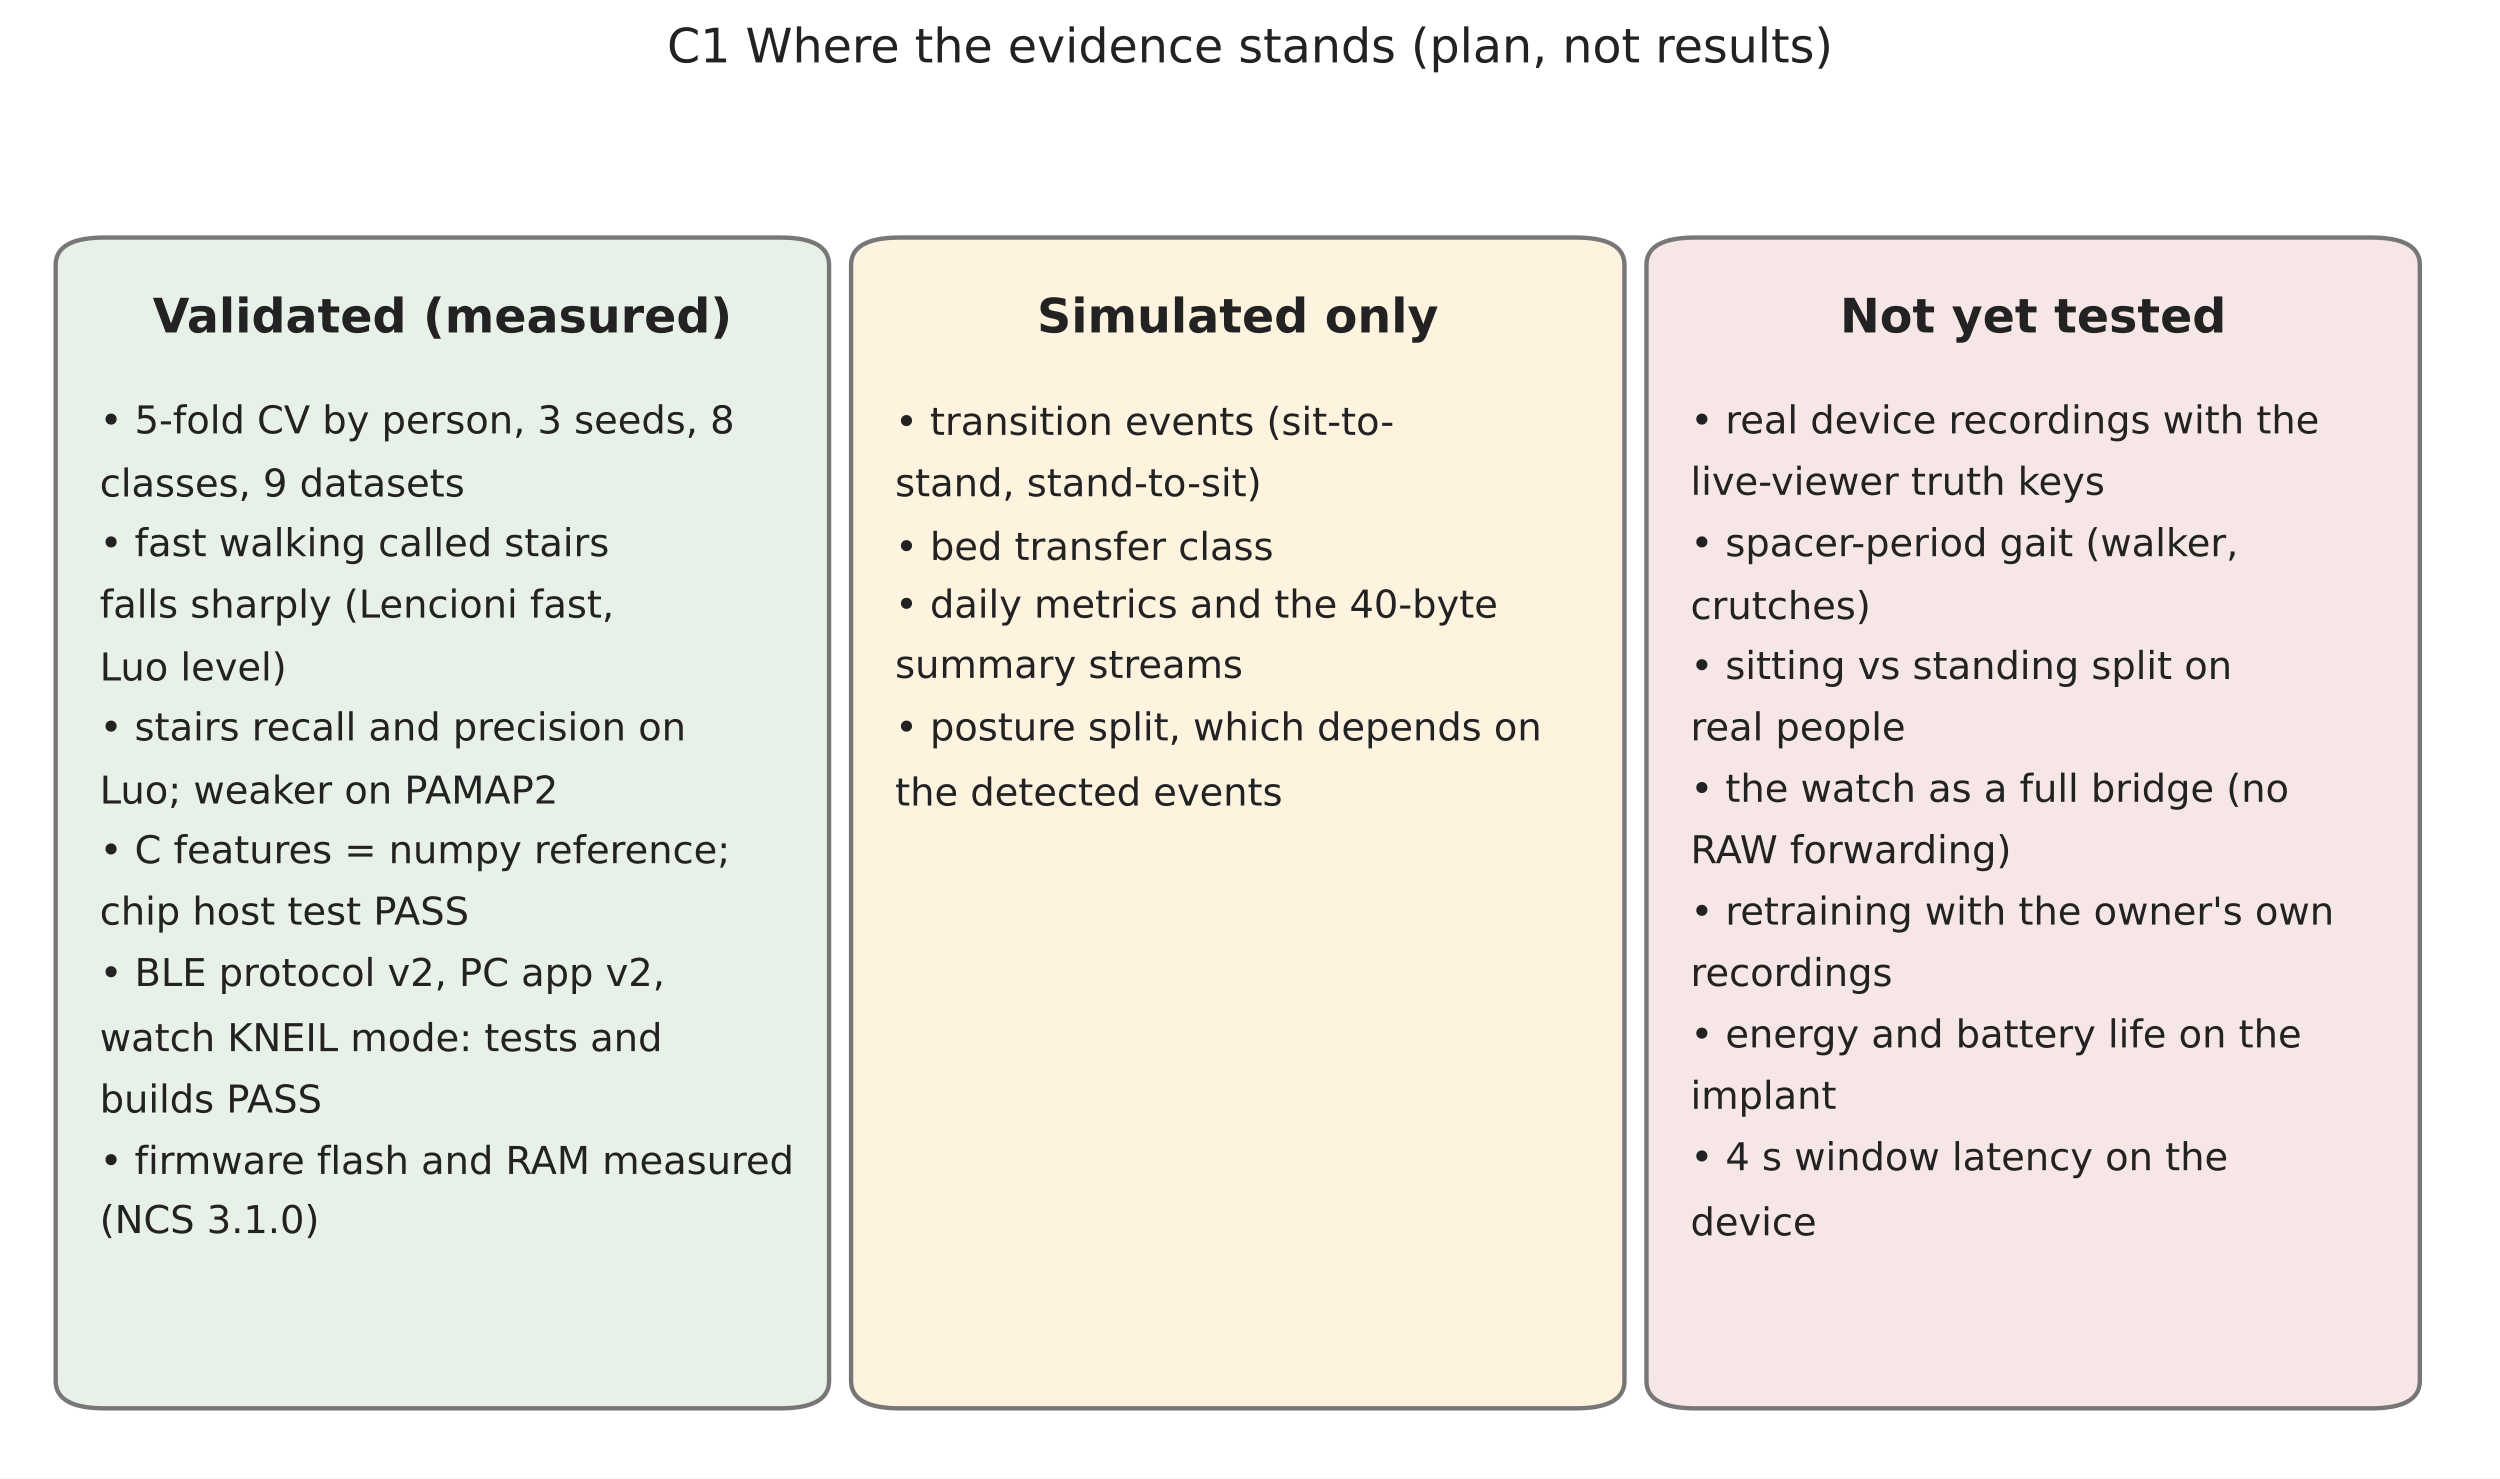
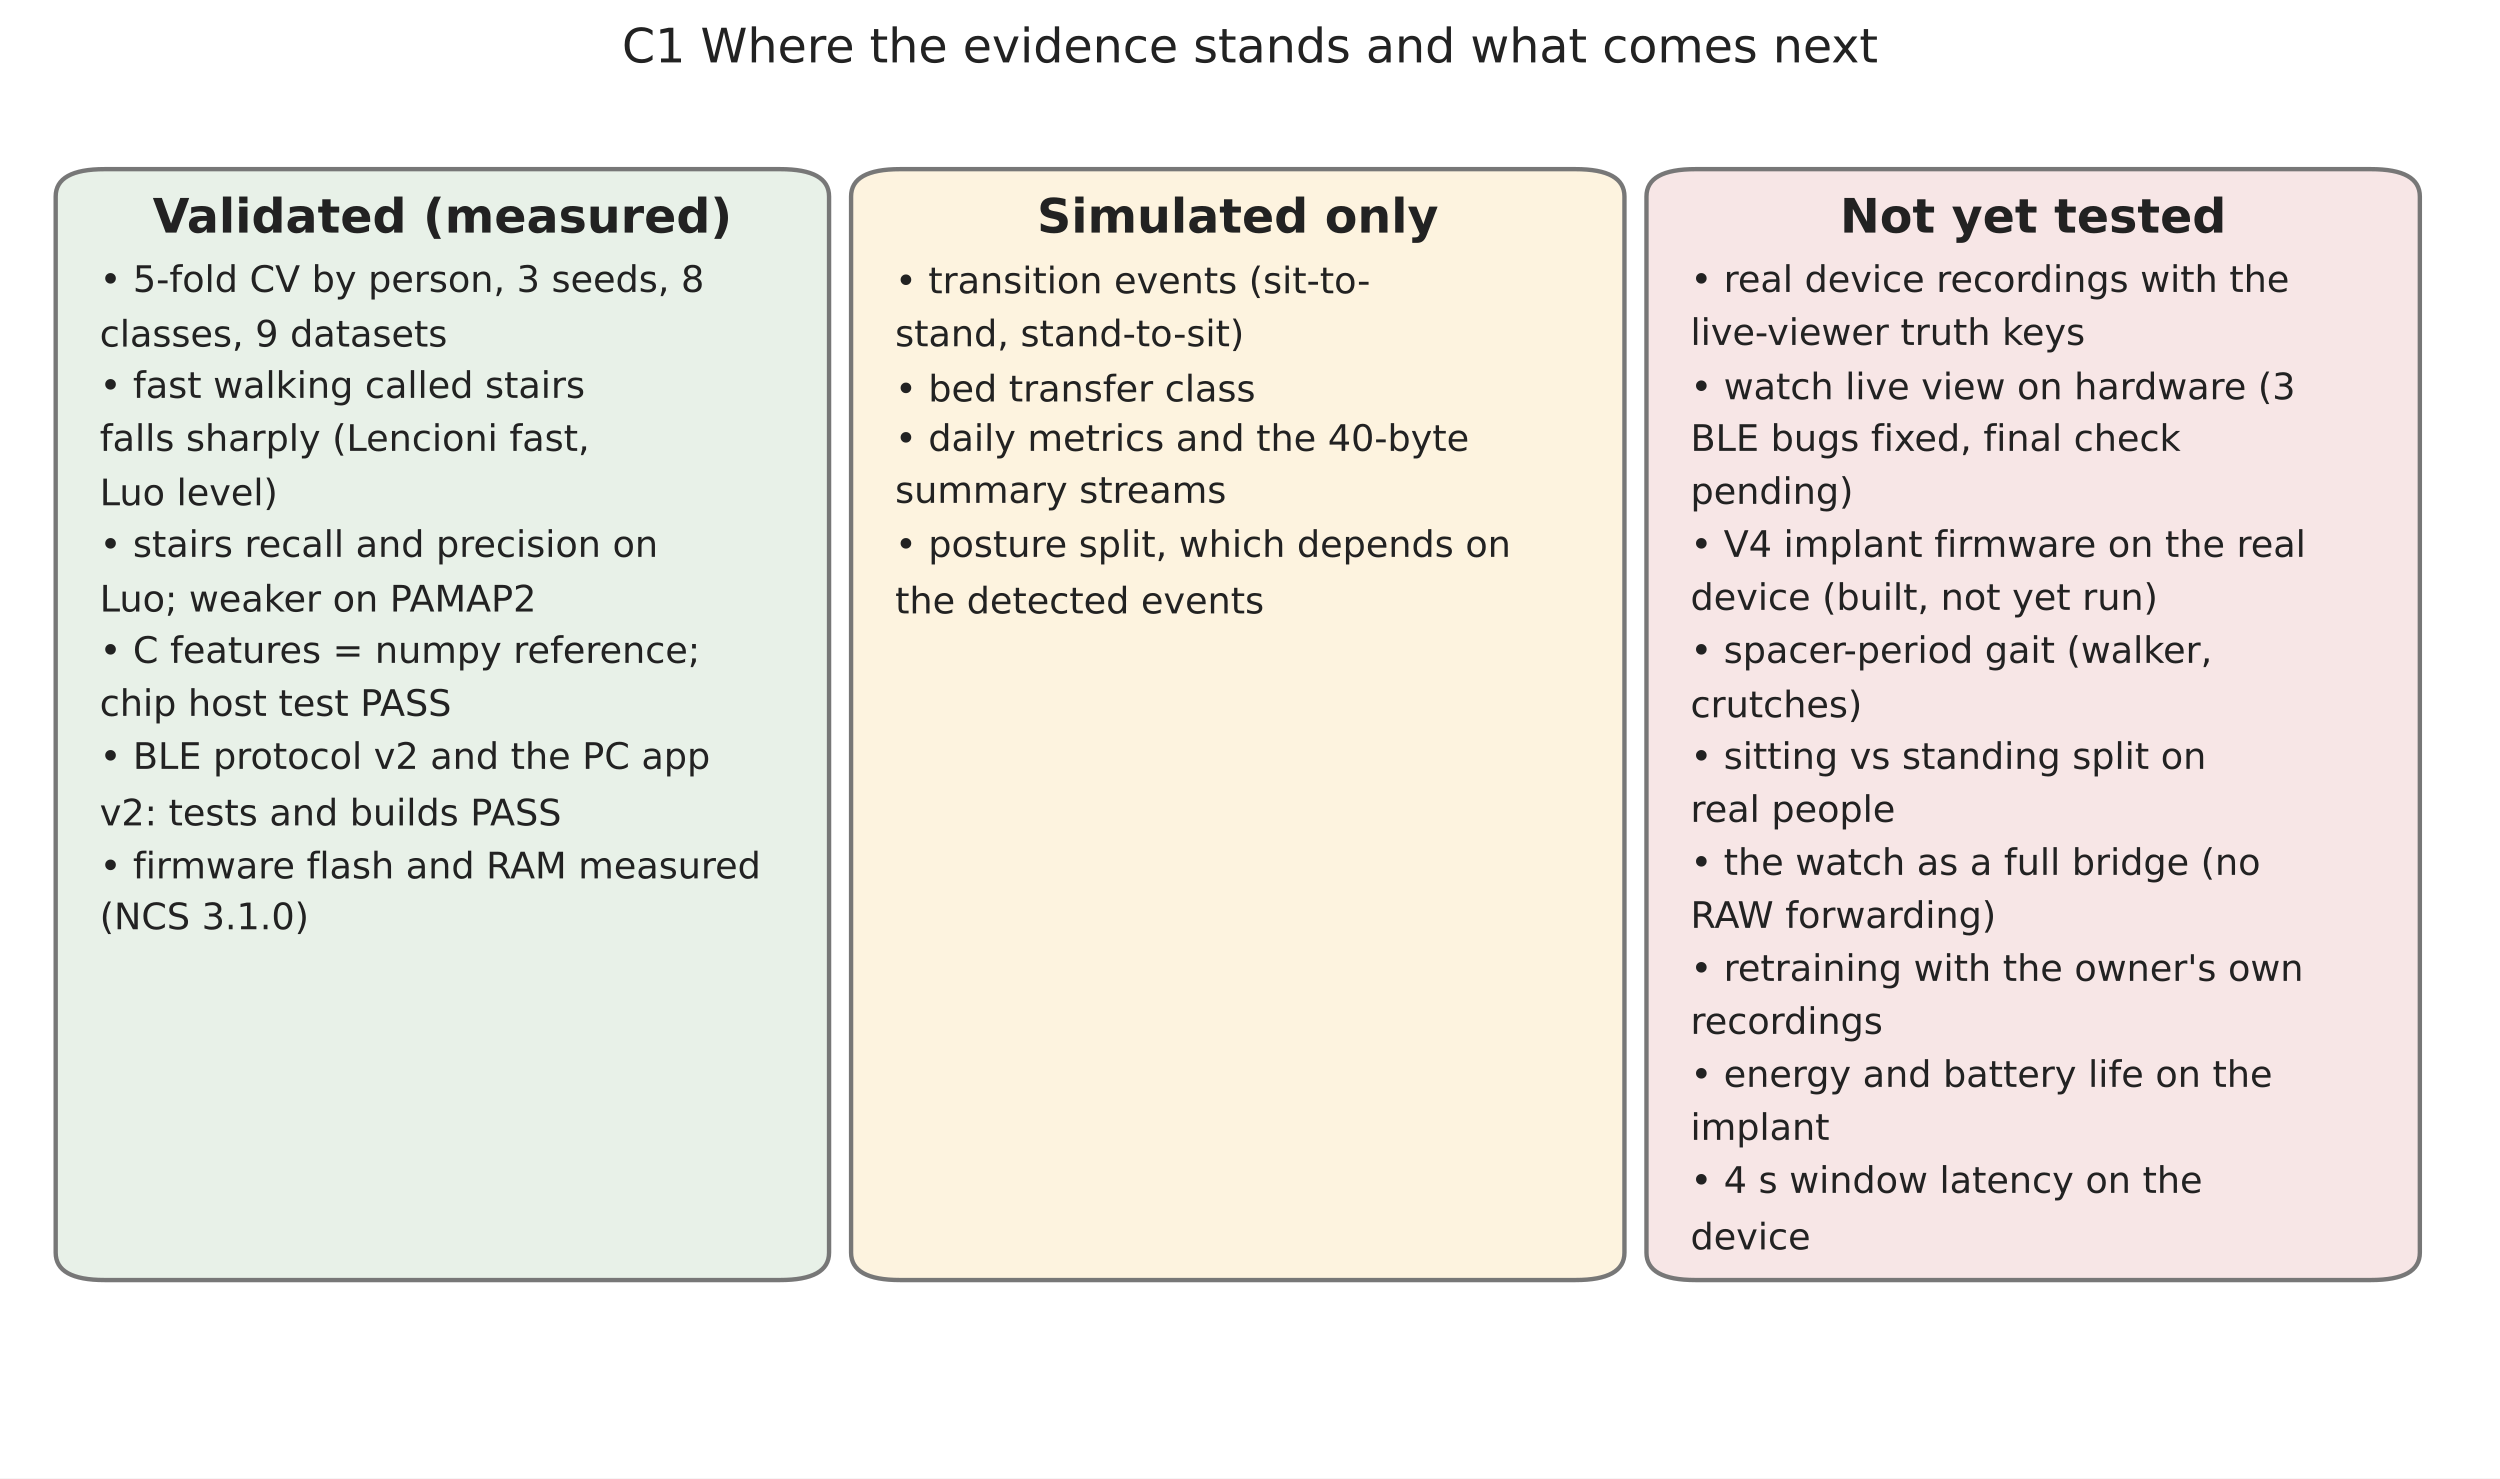
<svg xmlns="http://www.w3.org/2000/svg" width="684pt" height="404.498pt" viewBox="0 0 684 404.498" version="1.1">
  <defs>
    <style type="text/css">*{stroke-linejoin: round; stroke-linecap: butt}</style>
  </defs>
  <g id="figure_1">
    <g id="patch_1">
      <path d="M 0 404.498  L 684 404.498  L 684 0  L 0 0  z " style="fill: #ffffff" />
    </g>
    <g id="axes_1">
      <g id="patch_2">
-         <path d="M 28.627 385.323  L 213.437 385.323  Q 226.829 385.323 226.829 377.839  L 226.829 72.475  Q 226.829 64.991 213.437 64.991  L 28.627 64.991  Q 15.235 64.991 15.235 72.475  L 15.235 377.839  Q 15.235 385.323 28.627 385.323  z " clip-path="url(#pf061ffa5fb)" style="fill: #e8f1e8; stroke: #777777; stroke-width: 1.2; stroke-linejoin: miter" />
+         <path d="M 28.627 350.22  L 213.437 350.22  Q 226.829 350.22 226.829 342.736  L 226.829 53.764  Q 226.829 46.28 213.437 46.28  L 28.627 46.28  Q 15.235 46.28 15.235 53.764  L 15.235 342.736  Q 15.235 350.22 28.627 350.22  z " clip-path="url(#p11945c7bc3)" style="fill: #e8f1e8; stroke: #777777; stroke-width: 1.2; stroke-linejoin: miter" />
      </g>
      <g id="patch_3">
-         <path d="M 246.247 385.323  L 431.057 385.323  Q 444.449 385.323 444.449 377.839  L 444.449 72.475  Q 444.449 64.991 431.057 64.991  L 246.247 64.991  Q 232.855 64.991 232.855 72.475  L 232.855 377.839  Q 232.855 385.323 246.247 385.323  z " clip-path="url(#pf061ffa5fb)" style="fill: #fdf3df; stroke: #777777; stroke-width: 1.2; stroke-linejoin: miter" />
+         <path d="M 246.247 350.22  L 431.057 350.22  Q 444.449 350.22 444.449 342.736  L 444.449 53.764  Q 444.449 46.28 431.057 46.28  L 246.247 46.28  Q 232.855 46.28 232.855 53.764  L 232.855 342.736  Q 232.855 350.22 246.247 350.22  z " clip-path="url(#p11945c7bc3)" style="fill: #fdf3df; stroke: #777777; stroke-width: 1.2; stroke-linejoin: miter" />
      </g>
      <g id="patch_4">
-         <path d="M 463.867 385.323  L 648.677 385.323  Q 662.069 385.323 662.069 377.839  L 662.069 72.475  Q 662.069 64.991 648.677 64.991  L 463.867 64.991  Q 450.475 64.991 450.475 72.475  L 450.475 377.839  Q 450.475 385.323 463.867 385.323  z " clip-path="url(#pf061ffa5fb)" style="fill: #f7e6e6; stroke: #777777; stroke-width: 1.2; stroke-linejoin: miter" />
+         <path d="M 463.867 350.22  L 648.677 350.22  Q 662.069 350.22 662.069 342.736  L 662.069 53.764  Q 662.069 46.28 648.677 46.28  L 463.867 46.28  Q 450.475 46.28 450.475 53.764  L 450.475 342.736  Q 450.475 350.22 463.867 350.22  z " clip-path="url(#p11945c7bc3)" style="fill: #f7e6e6; stroke: #777777; stroke-width: 1.2; stroke-linejoin: miter" />
      </g>
      <g id="text_1">
-         <text style="font-weight: 700; font-size: 13px; font-family: 'DejaVu Sans', 'Bitstream Vera Sans', 'Computer Modern Sans Serif', 'Lucida Grande', 'Verdana', 'Geneva', 'Lucid', 'Arial', 'Helvetica', 'Avant Garde', sans-serif; text-anchor: middle; fill: #222222" x="121.032" y="90.96" transform="rotate(-0 121.032 90.96004)">Validated (measured)</text>
+         <text style="font-weight: 700; font-size: 13px; font-family: 'DejaVu Sans', 'Bitstream Vera Sans', 'Computer Modern Sans Serif', 'Lucida Grande', 'Verdana', 'Geneva', 'Lucid', 'Arial', 'Helvetica', 'Avant Garde', sans-serif; text-anchor: middle; fill: #222222" x="121.032" y="63.642" transform="rotate(-0 121.032 63.64198)">Validated (measured)</text>
      </g>
      <g id="text_2">
-         <text style="font-size: 10.5px; font-family: 'DejaVu Sans', 'Bitstream Vera Sans', 'Computer Modern Sans Serif', 'Lucida Grande', 'Verdana', 'Geneva', 'Lucid', 'Arial', 'Helvetica', 'Avant Garde', sans-serif; fill: #222222" transform="translate(27.288 118.5748)">•  5-fold CV by person, 3 seeds, 8</text>
-         <text style="font-size: 10.5px; font-family: 'DejaVu Sans', 'Bitstream Vera Sans', 'Computer Modern Sans Serif', 'Lucida Grande', 'Verdana', 'Geneva', 'Lucid', 'Arial', 'Helvetica', 'Avant Garde', sans-serif; fill: #222222" transform="translate(27.288 135.8563)">   classes, 9 datasets</text>
-         <text style="font-size: 10.5px; font-family: 'DejaVu Sans', 'Bitstream Vera Sans', 'Computer Modern Sans Serif', 'Lucida Grande', 'Verdana', 'Geneva', 'Lucid', 'Arial', 'Helvetica', 'Avant Garde', sans-serif; fill: #222222" transform="translate(27.288 152.1748)">•  fast walking called stairs</text>
-         <text style="font-size: 10.5px; font-family: 'DejaVu Sans', 'Bitstream Vera Sans', 'Computer Modern Sans Serif', 'Lucida Grande', 'Verdana', 'Geneva', 'Lucid', 'Arial', 'Helvetica', 'Avant Garde', sans-serif; fill: #222222" transform="translate(27.288 168.9748)">   falls sharply (Lencioni fast,</text>
-         <text style="font-size: 10.5px; font-family: 'DejaVu Sans', 'Bitstream Vera Sans', 'Computer Modern Sans Serif', 'Lucida Grande', 'Verdana', 'Geneva', 'Lucid', 'Arial', 'Helvetica', 'Avant Garde', sans-serif; fill: #222222" transform="translate(27.288 186.1743)">   Luo level)</text>
-         <text style="font-size: 10.5px; font-family: 'DejaVu Sans', 'Bitstream Vera Sans', 'Computer Modern Sans Serif', 'Lucida Grande', 'Verdana', 'Geneva', 'Lucid', 'Arial', 'Helvetica', 'Avant Garde', sans-serif; fill: #222222" transform="translate(27.288 202.5748)">•  stairs recall and precision on</text>
-         <text style="font-size: 10.5px; font-family: 'DejaVu Sans', 'Bitstream Vera Sans', 'Computer Modern Sans Serif', 'Lucida Grande', 'Verdana', 'Geneva', 'Lucid', 'Arial', 'Helvetica', 'Avant Garde', sans-serif; fill: #222222" transform="translate(27.288 219.8563)">   Luo; weaker on PAMAP2</text>
-         <text style="font-size: 10.5px; font-family: 'DejaVu Sans', 'Bitstream Vera Sans', 'Computer Modern Sans Serif', 'Lucida Grande', 'Verdana', 'Geneva', 'Lucid', 'Arial', 'Helvetica', 'Avant Garde', sans-serif; fill: #222222" transform="translate(27.288 236.1748)">•  C features = numpy reference;</text>
-         <text style="font-size: 10.5px; font-family: 'DejaVu Sans', 'Bitstream Vera Sans', 'Computer Modern Sans Serif', 'Lucida Grande', 'Verdana', 'Geneva', 'Lucid', 'Arial', 'Helvetica', 'Avant Garde', sans-serif; fill: #222222" transform="translate(27.288 252.9748)">   chip host test PASS</text>
-         <text style="font-size: 10.5px; font-family: 'DejaVu Sans', 'Bitstream Vera Sans', 'Computer Modern Sans Serif', 'Lucida Grande', 'Verdana', 'Geneva', 'Lucid', 'Arial', 'Helvetica', 'Avant Garde', sans-serif; fill: #222222" transform="translate(27.288 269.7748)">•  BLE protocol v2, PC app v2,</text>
-         <text style="font-size: 10.5px; font-family: 'DejaVu Sans', 'Bitstream Vera Sans', 'Computer Modern Sans Serif', 'Lucida Grande', 'Verdana', 'Geneva', 'Lucid', 'Arial', 'Helvetica', 'Avant Garde', sans-serif; fill: #222222" transform="translate(27.288 287.592)">   watch KNEIL mode: tests and</text>
-         <text style="font-size: 10.5px; font-family: 'DejaVu Sans', 'Bitstream Vera Sans', 'Computer Modern Sans Serif', 'Lucida Grande', 'Verdana', 'Geneva', 'Lucid', 'Arial', 'Helvetica', 'Avant Garde', sans-serif; fill: #222222" transform="translate(27.288 304.392)">   builds PASS</text>
-         <text style="font-size: 10.5px; font-family: 'DejaVu Sans', 'Bitstream Vera Sans', 'Computer Modern Sans Serif', 'Lucida Grande', 'Verdana', 'Geneva', 'Lucid', 'Arial', 'Helvetica', 'Avant Garde', sans-serif; fill: #222222" transform="translate(27.288 321.192)">•  firmware flash and RAM measured</text>
-         <text style="font-size: 10.5px; font-family: 'DejaVu Sans', 'Bitstream Vera Sans', 'Computer Modern Sans Serif', 'Lucida Grande', 'Verdana', 'Geneva', 'Lucid', 'Arial', 'Helvetica', 'Avant Garde', sans-serif; fill: #222222" transform="translate(27.288 337.3686)">   (NCS 3.1.0)</text>
+         <text style="font-size: 10px; font-family: 'DejaVu Sans', 'Bitstream Vera Sans', 'Computer Modern Sans Serif', 'Lucida Grande', 'Verdana', 'Geneva', 'Lucid', 'Arial', 'Helvetica', 'Avant Garde', sans-serif; fill: #222222" transform="translate(27.288 79.86484)">•  5-fold CV by person, 3 seeds, 8</text>
+         <text style="font-size: 10px; font-family: 'DejaVu Sans', 'Bitstream Vera Sans', 'Computer Modern Sans Serif', 'Lucida Grande', 'Verdana', 'Geneva', 'Lucid', 'Arial', 'Helvetica', 'Avant Garde', sans-serif; fill: #222222" transform="translate(27.288 94.82344)">   classes, 9 datasets</text>
+         <text style="font-size: 10px; font-family: 'DejaVu Sans', 'Bitstream Vera Sans', 'Computer Modern Sans Serif', 'Lucida Grande', 'Verdana', 'Geneva', 'Lucid', 'Arial', 'Helvetica', 'Avant Garde', sans-serif; fill: #222222" transform="translate(27.288 108.8648)">•  fast walking called stairs</text>
+         <text style="font-size: 10px; font-family: 'DejaVu Sans', 'Bitstream Vera Sans', 'Computer Modern Sans Serif', 'Lucida Grande', 'Verdana', 'Geneva', 'Lucid', 'Arial', 'Helvetica', 'Avant Garde', sans-serif; fill: #222222" transform="translate(27.288 123.3648)">   falls sharply (Lencioni fast,</text>
+         <text style="font-size: 10px; font-family: 'DejaVu Sans', 'Bitstream Vera Sans', 'Computer Modern Sans Serif', 'Lucida Grande', 'Verdana', 'Geneva', 'Lucid', 'Arial', 'Helvetica', 'Avant Garde', sans-serif; fill: #222222" transform="translate(27.288 138.2453)">   Luo level)</text>
+         <text style="font-size: 10px; font-family: 'DejaVu Sans', 'Bitstream Vera Sans', 'Computer Modern Sans Serif', 'Lucida Grande', 'Verdana', 'Geneva', 'Lucid', 'Arial', 'Helvetica', 'Avant Garde', sans-serif; fill: #222222" transform="translate(27.288 152.3648)">•  stairs recall and precision on</text>
+         <text style="font-size: 10px; font-family: 'DejaVu Sans', 'Bitstream Vera Sans', 'Computer Modern Sans Serif', 'Lucida Grande', 'Verdana', 'Geneva', 'Lucid', 'Arial', 'Helvetica', 'Avant Garde', sans-serif; fill: #222222" transform="translate(27.288 167.3234)">   Luo; weaker on PAMAP2</text>
+         <text style="font-size: 10px; font-family: 'DejaVu Sans', 'Bitstream Vera Sans', 'Computer Modern Sans Serif', 'Lucida Grande', 'Verdana', 'Geneva', 'Lucid', 'Arial', 'Helvetica', 'Avant Garde', sans-serif; fill: #222222" transform="translate(27.288 181.3648)">•  C features = numpy reference;</text>
+         <text style="font-size: 10px; font-family: 'DejaVu Sans', 'Bitstream Vera Sans', 'Computer Modern Sans Serif', 'Lucida Grande', 'Verdana', 'Geneva', 'Lucid', 'Arial', 'Helvetica', 'Avant Garde', sans-serif; fill: #222222" transform="translate(27.288 195.8648)">   chip host test PASS</text>
+         <text style="font-size: 10px; font-family: 'DejaVu Sans', 'Bitstream Vera Sans', 'Computer Modern Sans Serif', 'Lucida Grande', 'Verdana', 'Geneva', 'Lucid', 'Arial', 'Helvetica', 'Avant Garde', sans-serif; fill: #222222" transform="translate(27.288 210.3648)">•  BLE protocol v2 and the PC app</text>
+         <text style="font-size: 10px; font-family: 'DejaVu Sans', 'Bitstream Vera Sans', 'Computer Modern Sans Serif', 'Lucida Grande', 'Verdana', 'Geneva', 'Lucid', 'Arial', 'Helvetica', 'Avant Garde', sans-serif; fill: #222222" transform="translate(27.288 225.8336)">   v2: tests and builds PASS</text>
+         <text style="font-size: 10px; font-family: 'DejaVu Sans', 'Bitstream Vera Sans', 'Computer Modern Sans Serif', 'Lucida Grande', 'Verdana', 'Geneva', 'Lucid', 'Arial', 'Helvetica', 'Avant Garde', sans-serif; fill: #222222" transform="translate(27.288 240.3336)">•  firmware flash and RAM measured</text>
+         <text style="font-size: 10px; font-family: 'DejaVu Sans', 'Bitstream Vera Sans', 'Computer Modern Sans Serif', 'Lucida Grande', 'Verdana', 'Geneva', 'Lucid', 'Arial', 'Helvetica', 'Avant Garde', sans-serif; fill: #222222" transform="translate(27.288 254.2398)">   (NCS 3.1.0)</text>
      </g>
      <g id="text_3">
-         <text style="font-weight: 700; font-size: 13px; font-family: 'DejaVu Sans', 'Bitstream Vera Sans', 'Computer Modern Sans Serif', 'Lucida Grande', 'Verdana', 'Geneva', 'Lucid', 'Arial', 'Helvetica', 'Avant Garde', sans-serif; text-anchor: middle; fill: #222222" x="338.652" y="90.96" transform="rotate(-0 338.652 90.96004)">Simulated only</text>
+         <text style="font-weight: 700; font-size: 13px; font-family: 'DejaVu Sans', 'Bitstream Vera Sans', 'Computer Modern Sans Serif', 'Lucida Grande', 'Verdana', 'Geneva', 'Lucid', 'Arial', 'Helvetica', 'Avant Garde', sans-serif; text-anchor: middle; fill: #222222" x="338.652" y="63.642" transform="rotate(-0 338.652 63.64198)">Simulated only</text>
      </g>
      <g id="text_4">
-         <text style="font-size: 10.5px; font-family: 'DejaVu Sans', 'Bitstream Vera Sans', 'Computer Modern Sans Serif', 'Lucida Grande', 'Verdana', 'Geneva', 'Lucid', 'Arial', 'Helvetica', 'Avant Garde', sans-serif; fill: #222222" transform="translate(244.908 118.9743)">•  transition events (sit-to-</text>
-         <text style="font-size: 10.5px; font-family: 'DejaVu Sans', 'Bitstream Vera Sans', 'Computer Modern Sans Serif', 'Lucida Grande', 'Verdana', 'Geneva', 'Lucid', 'Arial', 'Helvetica', 'Avant Garde', sans-serif; fill: #222222" transform="translate(244.908 135.7743)">   stand, stand-to-sit)</text>
-         <text style="font-size: 10.5px; font-family: 'DejaVu Sans', 'Bitstream Vera Sans', 'Computer Modern Sans Serif', 'Lucida Grande', 'Verdana', 'Geneva', 'Lucid', 'Arial', 'Helvetica', 'Avant Garde', sans-serif; fill: #222222" transform="translate(244.908 153.192)">•  bed transfer class</text>
-         <text style="font-size: 10.5px; font-family: 'DejaVu Sans', 'Bitstream Vera Sans', 'Computer Modern Sans Serif', 'Lucida Grande', 'Verdana', 'Geneva', 'Lucid', 'Arial', 'Helvetica', 'Avant Garde', sans-serif; fill: #222222" transform="translate(244.908 168.9748)">•  daily metrics and the 40-byte</text>
-         <text style="font-size: 10.5px; font-family: 'DejaVu Sans', 'Bitstream Vera Sans', 'Computer Modern Sans Serif', 'Lucida Grande', 'Verdana', 'Geneva', 'Lucid', 'Arial', 'Helvetica', 'Avant Garde', sans-serif; fill: #222222" transform="translate(244.908 185.4721)">   summary streams</text>
-         <text style="font-size: 10.5px; font-family: 'DejaVu Sans', 'Bitstream Vera Sans', 'Computer Modern Sans Serif', 'Lucida Grande', 'Verdana', 'Geneva', 'Lucid', 'Arial', 'Helvetica', 'Avant Garde', sans-serif; fill: #222222" transform="translate(244.908 202.5748)">•  posture split, which depends on</text>
-         <text style="font-size: 10.5px; font-family: 'DejaVu Sans', 'Bitstream Vera Sans', 'Computer Modern Sans Serif', 'Lucida Grande', 'Verdana', 'Geneva', 'Lucid', 'Arial', 'Helvetica', 'Avant Garde', sans-serif; fill: #222222" transform="translate(244.908 220.392)">   the detected events</text>
+         <text style="font-size: 10px; font-family: 'DejaVu Sans', 'Bitstream Vera Sans', 'Computer Modern Sans Serif', 'Lucida Grande', 'Verdana', 'Geneva', 'Lucid', 'Arial', 'Helvetica', 'Avant Garde', sans-serif; fill: #222222" transform="translate(244.908 80.24531)">•  transition events (sit-to-</text>
+         <text style="font-size: 10px; font-family: 'DejaVu Sans', 'Bitstream Vera Sans', 'Computer Modern Sans Serif', 'Lucida Grande', 'Verdana', 'Geneva', 'Lucid', 'Arial', 'Helvetica', 'Avant Garde', sans-serif; fill: #222222" transform="translate(244.908 94.74531)">   stand, stand-to-sit)</text>
+         <text style="font-size: 10px; font-family: 'DejaVu Sans', 'Bitstream Vera Sans', 'Computer Modern Sans Serif', 'Lucida Grande', 'Verdana', 'Geneva', 'Lucid', 'Arial', 'Helvetica', 'Avant Garde', sans-serif; fill: #222222" transform="translate(244.908 109.8336)">•  bed transfer class</text>
+         <text style="font-size: 10px; font-family: 'DejaVu Sans', 'Bitstream Vera Sans', 'Computer Modern Sans Serif', 'Lucida Grande', 'Verdana', 'Geneva', 'Lucid', 'Arial', 'Helvetica', 'Avant Garde', sans-serif; fill: #222222" transform="translate(244.908 123.3648)">•  daily metrics and the 40-byte</text>
+         <text style="font-size: 10px; font-family: 'DejaVu Sans', 'Bitstream Vera Sans', 'Computer Modern Sans Serif', 'Lucida Grande', 'Verdana', 'Geneva', 'Lucid', 'Arial', 'Helvetica', 'Avant Garde', sans-serif; fill: #222222" transform="translate(244.908 137.5766)">   summary streams</text>
+         <text style="font-size: 10px; font-family: 'DejaVu Sans', 'Bitstream Vera Sans', 'Computer Modern Sans Serif', 'Lucida Grande', 'Verdana', 'Geneva', 'Lucid', 'Arial', 'Helvetica', 'Avant Garde', sans-serif; fill: #222222" transform="translate(244.908 152.3648)">•  posture split, which depends on</text>
+         <text style="font-size: 10px; font-family: 'DejaVu Sans', 'Bitstream Vera Sans', 'Computer Modern Sans Serif', 'Lucida Grande', 'Verdana', 'Geneva', 'Lucid', 'Arial', 'Helvetica', 'Avant Garde', sans-serif; fill: #222222" transform="translate(244.908 167.8336)">   the detected events</text>
      </g>
      <g id="text_5">
-         <text style="font-weight: 700; font-size: 13px; font-family: 'DejaVu Sans', 'Bitstream Vera Sans', 'Computer Modern Sans Serif', 'Lucida Grande', 'Verdana', 'Geneva', 'Lucid', 'Arial', 'Helvetica', 'Avant Garde', sans-serif; text-anchor: middle; fill: #222222" x="556.272" y="90.96" transform="rotate(-0 556.272 90.96004)">Not yet tested</text>
+         <text style="font-weight: 700; font-size: 13px; font-family: 'DejaVu Sans', 'Bitstream Vera Sans', 'Computer Modern Sans Serif', 'Lucida Grande', 'Verdana', 'Geneva', 'Lucid', 'Arial', 'Helvetica', 'Avant Garde', sans-serif; text-anchor: middle; fill: #222222" x="556.272" y="63.642" transform="rotate(-0 556.272 63.64198)">Not yet tested</text>
      </g>
      <g id="text_6">
-         <text style="font-size: 10.5px; font-family: 'DejaVu Sans', 'Bitstream Vera Sans', 'Computer Modern Sans Serif', 'Lucida Grande', 'Verdana', 'Geneva', 'Lucid', 'Arial', 'Helvetica', 'Avant Garde', sans-serif; fill: #222222" transform="translate(462.528 118.5748)">•  real device recordings with the</text>
-         <text style="font-size: 10.5px; font-family: 'DejaVu Sans', 'Bitstream Vera Sans', 'Computer Modern Sans Serif', 'Lucida Grande', 'Verdana', 'Geneva', 'Lucid', 'Arial', 'Helvetica', 'Avant Garde', sans-serif; fill: #222222" transform="translate(462.528 135.3748)">   live-viewer truth keys</text>
-         <text style="font-size: 10.5px; font-family: 'DejaVu Sans', 'Bitstream Vera Sans', 'Computer Modern Sans Serif', 'Lucida Grande', 'Verdana', 'Geneva', 'Lucid', 'Arial', 'Helvetica', 'Avant Garde', sans-serif; fill: #222222" transform="translate(462.528 152.1748)">•  spacer-period gait (walker,</text>
-         <text style="font-size: 10.5px; font-family: 'DejaVu Sans', 'Bitstream Vera Sans', 'Computer Modern Sans Serif', 'Lucida Grande', 'Verdana', 'Geneva', 'Lucid', 'Arial', 'Helvetica', 'Avant Garde', sans-serif; fill: #222222" transform="translate(462.528 169.3743)">   crutches)</text>
-         <text style="font-size: 10.5px; font-family: 'DejaVu Sans', 'Bitstream Vera Sans', 'Computer Modern Sans Serif', 'Lucida Grande', 'Verdana', 'Geneva', 'Lucid', 'Arial', 'Helvetica', 'Avant Garde', sans-serif; fill: #222222" transform="translate(462.528 185.7748)">•  sitting vs standing split on</text>
-         <text style="font-size: 10.5px; font-family: 'DejaVu Sans', 'Bitstream Vera Sans', 'Computer Modern Sans Serif', 'Lucida Grande', 'Verdana', 'Geneva', 'Lucid', 'Arial', 'Helvetica', 'Avant Garde', sans-serif; fill: #222222" transform="translate(462.528 202.5748)">   real people</text>
-         <text style="font-size: 10.5px; font-family: 'DejaVu Sans', 'Bitstream Vera Sans', 'Computer Modern Sans Serif', 'Lucida Grande', 'Verdana', 'Geneva', 'Lucid', 'Arial', 'Helvetica', 'Avant Garde', sans-serif; fill: #222222" transform="translate(462.528 219.3748)">•  the watch as a full bridge (no</text>
-         <text style="font-size: 10.5px; font-family: 'DejaVu Sans', 'Bitstream Vera Sans', 'Computer Modern Sans Serif', 'Lucida Grande', 'Verdana', 'Geneva', 'Lucid', 'Arial', 'Helvetica', 'Avant Garde', sans-serif; fill: #222222" transform="translate(462.528 236.1748)">   RAW forwarding)</text>
-         <text style="font-size: 10.5px; font-family: 'DejaVu Sans', 'Bitstream Vera Sans', 'Computer Modern Sans Serif', 'Lucida Grande', 'Verdana', 'Geneva', 'Lucid', 'Arial', 'Helvetica', 'Avant Garde', sans-serif; fill: #222222" transform="translate(462.528 252.9748)">•  retraining with the owner's own</text>
-         <text style="font-size: 10.5px; font-family: 'DejaVu Sans', 'Bitstream Vera Sans', 'Computer Modern Sans Serif', 'Lucida Grande', 'Verdana', 'Geneva', 'Lucid', 'Arial', 'Helvetica', 'Avant Garde', sans-serif; fill: #222222" transform="translate(462.528 269.7748)">   recordings</text>
-         <text style="font-size: 10.5px; font-family: 'DejaVu Sans', 'Bitstream Vera Sans', 'Computer Modern Sans Serif', 'Lucida Grande', 'Verdana', 'Geneva', 'Lucid', 'Arial', 'Helvetica', 'Avant Garde', sans-serif; fill: #222222" transform="translate(462.528 286.5748)">•  energy and battery life on the</text>
-         <text style="font-size: 10.5px; font-family: 'DejaVu Sans', 'Bitstream Vera Sans', 'Computer Modern Sans Serif', 'Lucida Grande', 'Verdana', 'Geneva', 'Lucid', 'Arial', 'Helvetica', 'Avant Garde', sans-serif; fill: #222222" transform="translate(462.528 303.3748)">   implant</text>
-         <text style="font-size: 10.5px; font-family: 'DejaVu Sans', 'Bitstream Vera Sans', 'Computer Modern Sans Serif', 'Lucida Grande', 'Verdana', 'Geneva', 'Lucid', 'Arial', 'Helvetica', 'Avant Garde', sans-serif; fill: #222222" transform="translate(462.528 320.1748)">•  4 s window latency on the</text>
-         <text style="font-size: 10.5px; font-family: 'DejaVu Sans', 'Bitstream Vera Sans', 'Computer Modern Sans Serif', 'Lucida Grande', 'Verdana', 'Geneva', 'Lucid', 'Arial', 'Helvetica', 'Avant Garde', sans-serif; fill: #222222" transform="translate(462.528 337.992)">   device</text>
+         <text style="font-size: 10px; font-family: 'DejaVu Sans', 'Bitstream Vera Sans', 'Computer Modern Sans Serif', 'Lucida Grande', 'Verdana', 'Geneva', 'Lucid', 'Arial', 'Helvetica', 'Avant Garde', sans-serif; fill: #222222" transform="translate(462.528 79.86484)">•  real device recordings with the</text>
+         <text style="font-size: 10px; font-family: 'DejaVu Sans', 'Bitstream Vera Sans', 'Computer Modern Sans Serif', 'Lucida Grande', 'Verdana', 'Geneva', 'Lucid', 'Arial', 'Helvetica', 'Avant Garde', sans-serif; fill: #222222" transform="translate(462.528 94.36484)">   live-viewer truth keys</text>
+         <text style="font-size: 10px; font-family: 'DejaVu Sans', 'Bitstream Vera Sans', 'Computer Modern Sans Serif', 'Lucida Grande', 'Verdana', 'Geneva', 'Lucid', 'Arial', 'Helvetica', 'Avant Garde', sans-serif; fill: #222222" transform="translate(462.528 109.2453)">•  watch live view on hardware (3</text>
+         <text style="font-size: 10px; font-family: 'DejaVu Sans', 'Bitstream Vera Sans', 'Computer Modern Sans Serif', 'Lucida Grande', 'Verdana', 'Geneva', 'Lucid', 'Arial', 'Helvetica', 'Avant Garde', sans-serif; fill: #222222" transform="translate(462.528 123.3648)">   BLE bugs fixed, final check</text>
+         <text style="font-size: 10px; font-family: 'DejaVu Sans', 'Bitstream Vera Sans', 'Computer Modern Sans Serif', 'Lucida Grande', 'Verdana', 'Geneva', 'Lucid', 'Arial', 'Helvetica', 'Avant Garde', sans-serif; fill: #222222" transform="translate(462.528 137.8648)">   pending)</text>
+         <text style="font-size: 10px; font-family: 'DejaVu Sans', 'Bitstream Vera Sans', 'Computer Modern Sans Serif', 'Lucida Grande', 'Verdana', 'Geneva', 'Lucid', 'Arial', 'Helvetica', 'Avant Garde', sans-serif; fill: #222222" transform="translate(462.528 152.3648)">•  V4 implant firmware on the real</text>
+         <text style="font-size: 10px; font-family: 'DejaVu Sans', 'Bitstream Vera Sans', 'Computer Modern Sans Serif', 'Lucida Grande', 'Verdana', 'Geneva', 'Lucid', 'Arial', 'Helvetica', 'Avant Garde', sans-serif; fill: #222222" transform="translate(462.528 166.8648)">   device (built, not yet run)</text>
+         <text style="font-size: 10px; font-family: 'DejaVu Sans', 'Bitstream Vera Sans', 'Computer Modern Sans Serif', 'Lucida Grande', 'Verdana', 'Geneva', 'Lucid', 'Arial', 'Helvetica', 'Avant Garde', sans-serif; fill: #222222" transform="translate(462.528 181.3648)">•  spacer-period gait (walker,</text>
+         <text style="font-size: 10px; font-family: 'DejaVu Sans', 'Bitstream Vera Sans', 'Computer Modern Sans Serif', 'Lucida Grande', 'Verdana', 'Geneva', 'Lucid', 'Arial', 'Helvetica', 'Avant Garde', sans-serif; fill: #222222" transform="translate(462.528 196.2453)">   crutches)</text>
+         <text style="font-size: 10px; font-family: 'DejaVu Sans', 'Bitstream Vera Sans', 'Computer Modern Sans Serif', 'Lucida Grande', 'Verdana', 'Geneva', 'Lucid', 'Arial', 'Helvetica', 'Avant Garde', sans-serif; fill: #222222" transform="translate(462.528 210.3648)">•  sitting vs standing split on</text>
+         <text style="font-size: 10px; font-family: 'DejaVu Sans', 'Bitstream Vera Sans', 'Computer Modern Sans Serif', 'Lucida Grande', 'Verdana', 'Geneva', 'Lucid', 'Arial', 'Helvetica', 'Avant Garde', sans-serif; fill: #222222" transform="translate(462.528 224.8648)">   real people</text>
+         <text style="font-size: 10px; font-family: 'DejaVu Sans', 'Bitstream Vera Sans', 'Computer Modern Sans Serif', 'Lucida Grande', 'Verdana', 'Geneva', 'Lucid', 'Arial', 'Helvetica', 'Avant Garde', sans-serif; fill: #222222" transform="translate(462.528 239.3648)">•  the watch as a full bridge (no</text>
+         <text style="font-size: 10px; font-family: 'DejaVu Sans', 'Bitstream Vera Sans', 'Computer Modern Sans Serif', 'Lucida Grande', 'Verdana', 'Geneva', 'Lucid', 'Arial', 'Helvetica', 'Avant Garde', sans-serif; fill: #222222" transform="translate(462.528 253.8648)">   RAW forwarding)</text>
+         <text style="font-size: 10px; font-family: 'DejaVu Sans', 'Bitstream Vera Sans', 'Computer Modern Sans Serif', 'Lucida Grande', 'Verdana', 'Geneva', 'Lucid', 'Arial', 'Helvetica', 'Avant Garde', sans-serif; fill: #222222" transform="translate(462.528 268.3648)">•  retraining with the owner's own</text>
+         <text style="font-size: 10px; font-family: 'DejaVu Sans', 'Bitstream Vera Sans', 'Computer Modern Sans Serif', 'Lucida Grande', 'Verdana', 'Geneva', 'Lucid', 'Arial', 'Helvetica', 'Avant Garde', sans-serif; fill: #222222" transform="translate(462.528 282.8648)">   recordings</text>
+         <text style="font-size: 10px; font-family: 'DejaVu Sans', 'Bitstream Vera Sans', 'Computer Modern Sans Serif', 'Lucida Grande', 'Verdana', 'Geneva', 'Lucid', 'Arial', 'Helvetica', 'Avant Garde', sans-serif; fill: #222222" transform="translate(462.528 297.3648)">•  energy and battery life on the</text>
+         <text style="font-size: 10px; font-family: 'DejaVu Sans', 'Bitstream Vera Sans', 'Computer Modern Sans Serif', 'Lucida Grande', 'Verdana', 'Geneva', 'Lucid', 'Arial', 'Helvetica', 'Avant Garde', sans-serif; fill: #222222" transform="translate(462.528 311.8648)">   implant</text>
+         <text style="font-size: 10px; font-family: 'DejaVu Sans', 'Bitstream Vera Sans', 'Computer Modern Sans Serif', 'Lucida Grande', 'Verdana', 'Geneva', 'Lucid', 'Arial', 'Helvetica', 'Avant Garde', sans-serif; fill: #222222" transform="translate(462.528 326.3648)">•  4 s window latency on the</text>
+         <text style="font-size: 10px; font-family: 'DejaVu Sans', 'Bitstream Vera Sans', 'Computer Modern Sans Serif', 'Lucida Grande', 'Verdana', 'Geneva', 'Lucid', 'Arial', 'Helvetica', 'Avant Garde', sans-serif; fill: #222222" transform="translate(462.528 341.8336)">   device</text>
      </g>
      <g id="text_7">
-         <text style="font-size: 13px; font-family: 'DejaVu Sans', 'Bitstream Vera Sans', 'Computer Modern Sans Serif', 'Lucida Grande', 'Verdana', 'Geneva', 'Lucid', 'Arial', 'Helvetica', 'Avant Garde', sans-serif; text-anchor: middle; fill: #222222" x="342" y="17.078" transform="rotate(-0 342 17.07797)">C1  Where the evidence stands (plan, not results)</text>
+         <text style="font-size: 13px; font-family: 'DejaVu Sans', 'Bitstream Vera Sans', 'Computer Modern Sans Serif', 'Lucida Grande', 'Verdana', 'Geneva', 'Lucid', 'Arial', 'Helvetica', 'Avant Garde', sans-serif; text-anchor: middle; fill: #222222" x="342" y="17.078" transform="rotate(-0 342 17.07797)">C1  Where the evidence stands and what comes next</text>
      </g>
    </g>
  </g>
  <defs>
-     <clipPath id="pf061ffa5fb">
+     <clipPath id="p11945c7bc3">
      <rect x="7.2" y="23.078" width="669.6" height="374.22" />
    </clipPath>
  </defs>
</svg>
